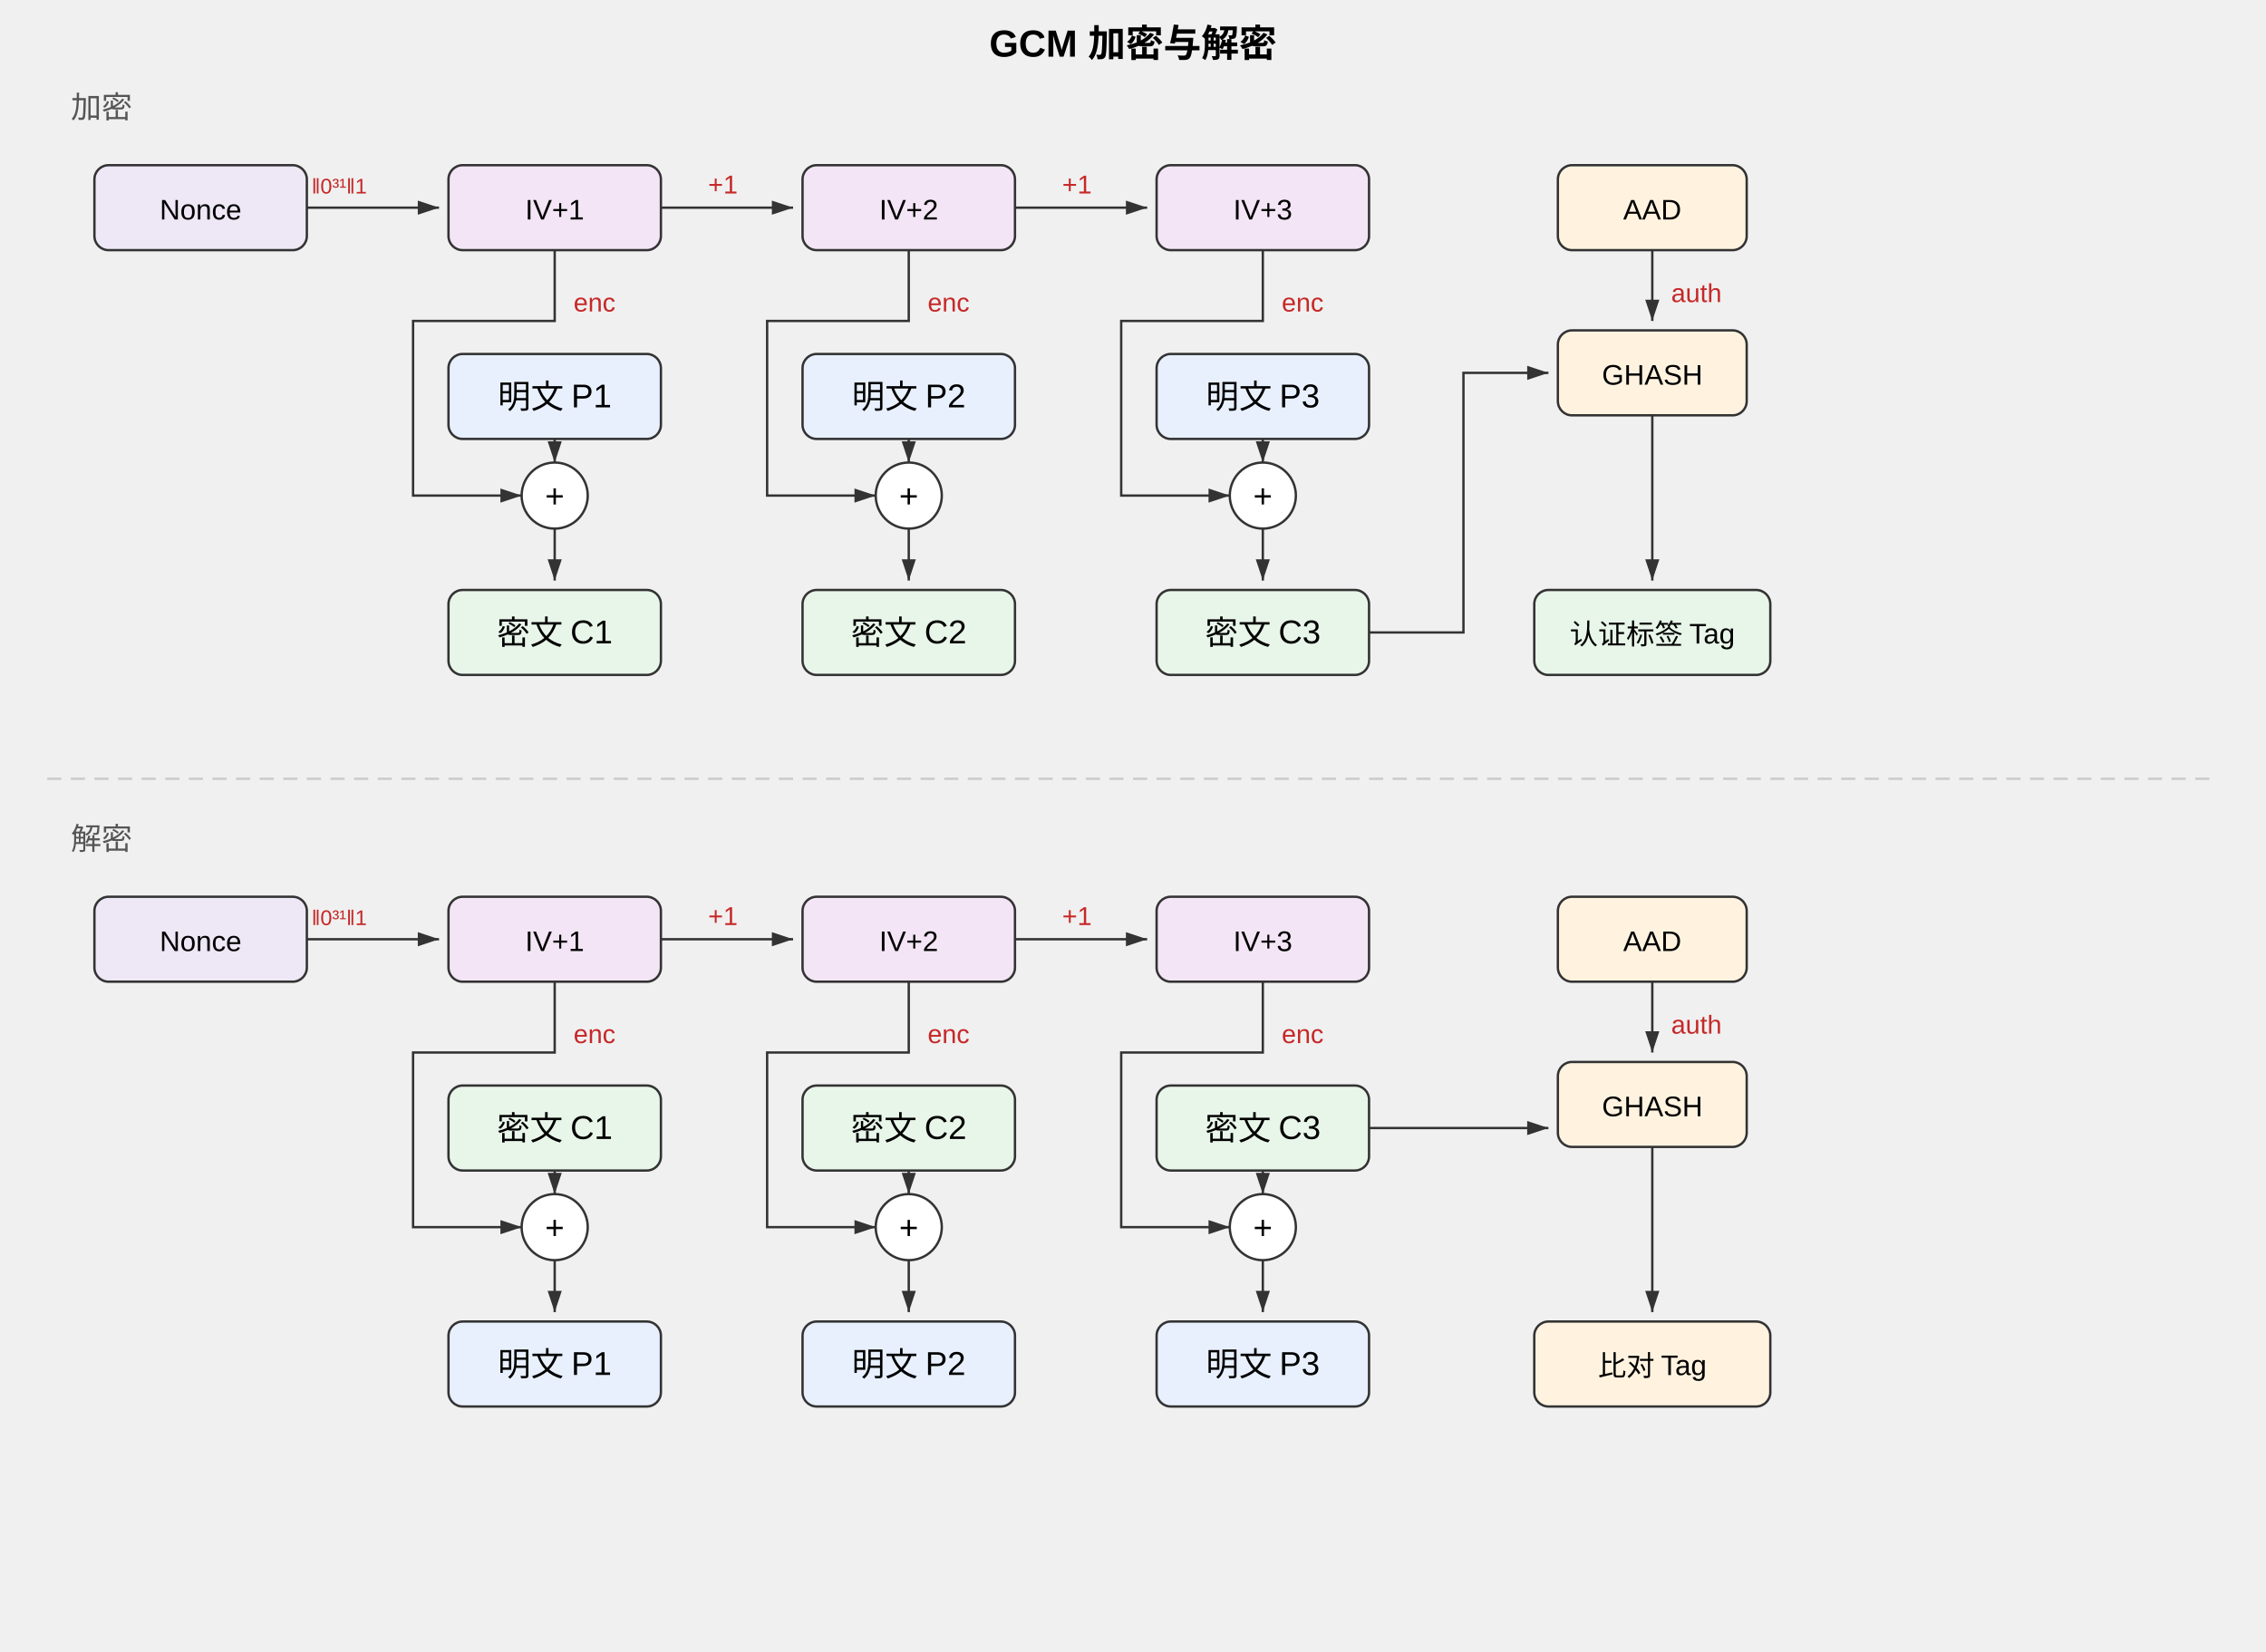
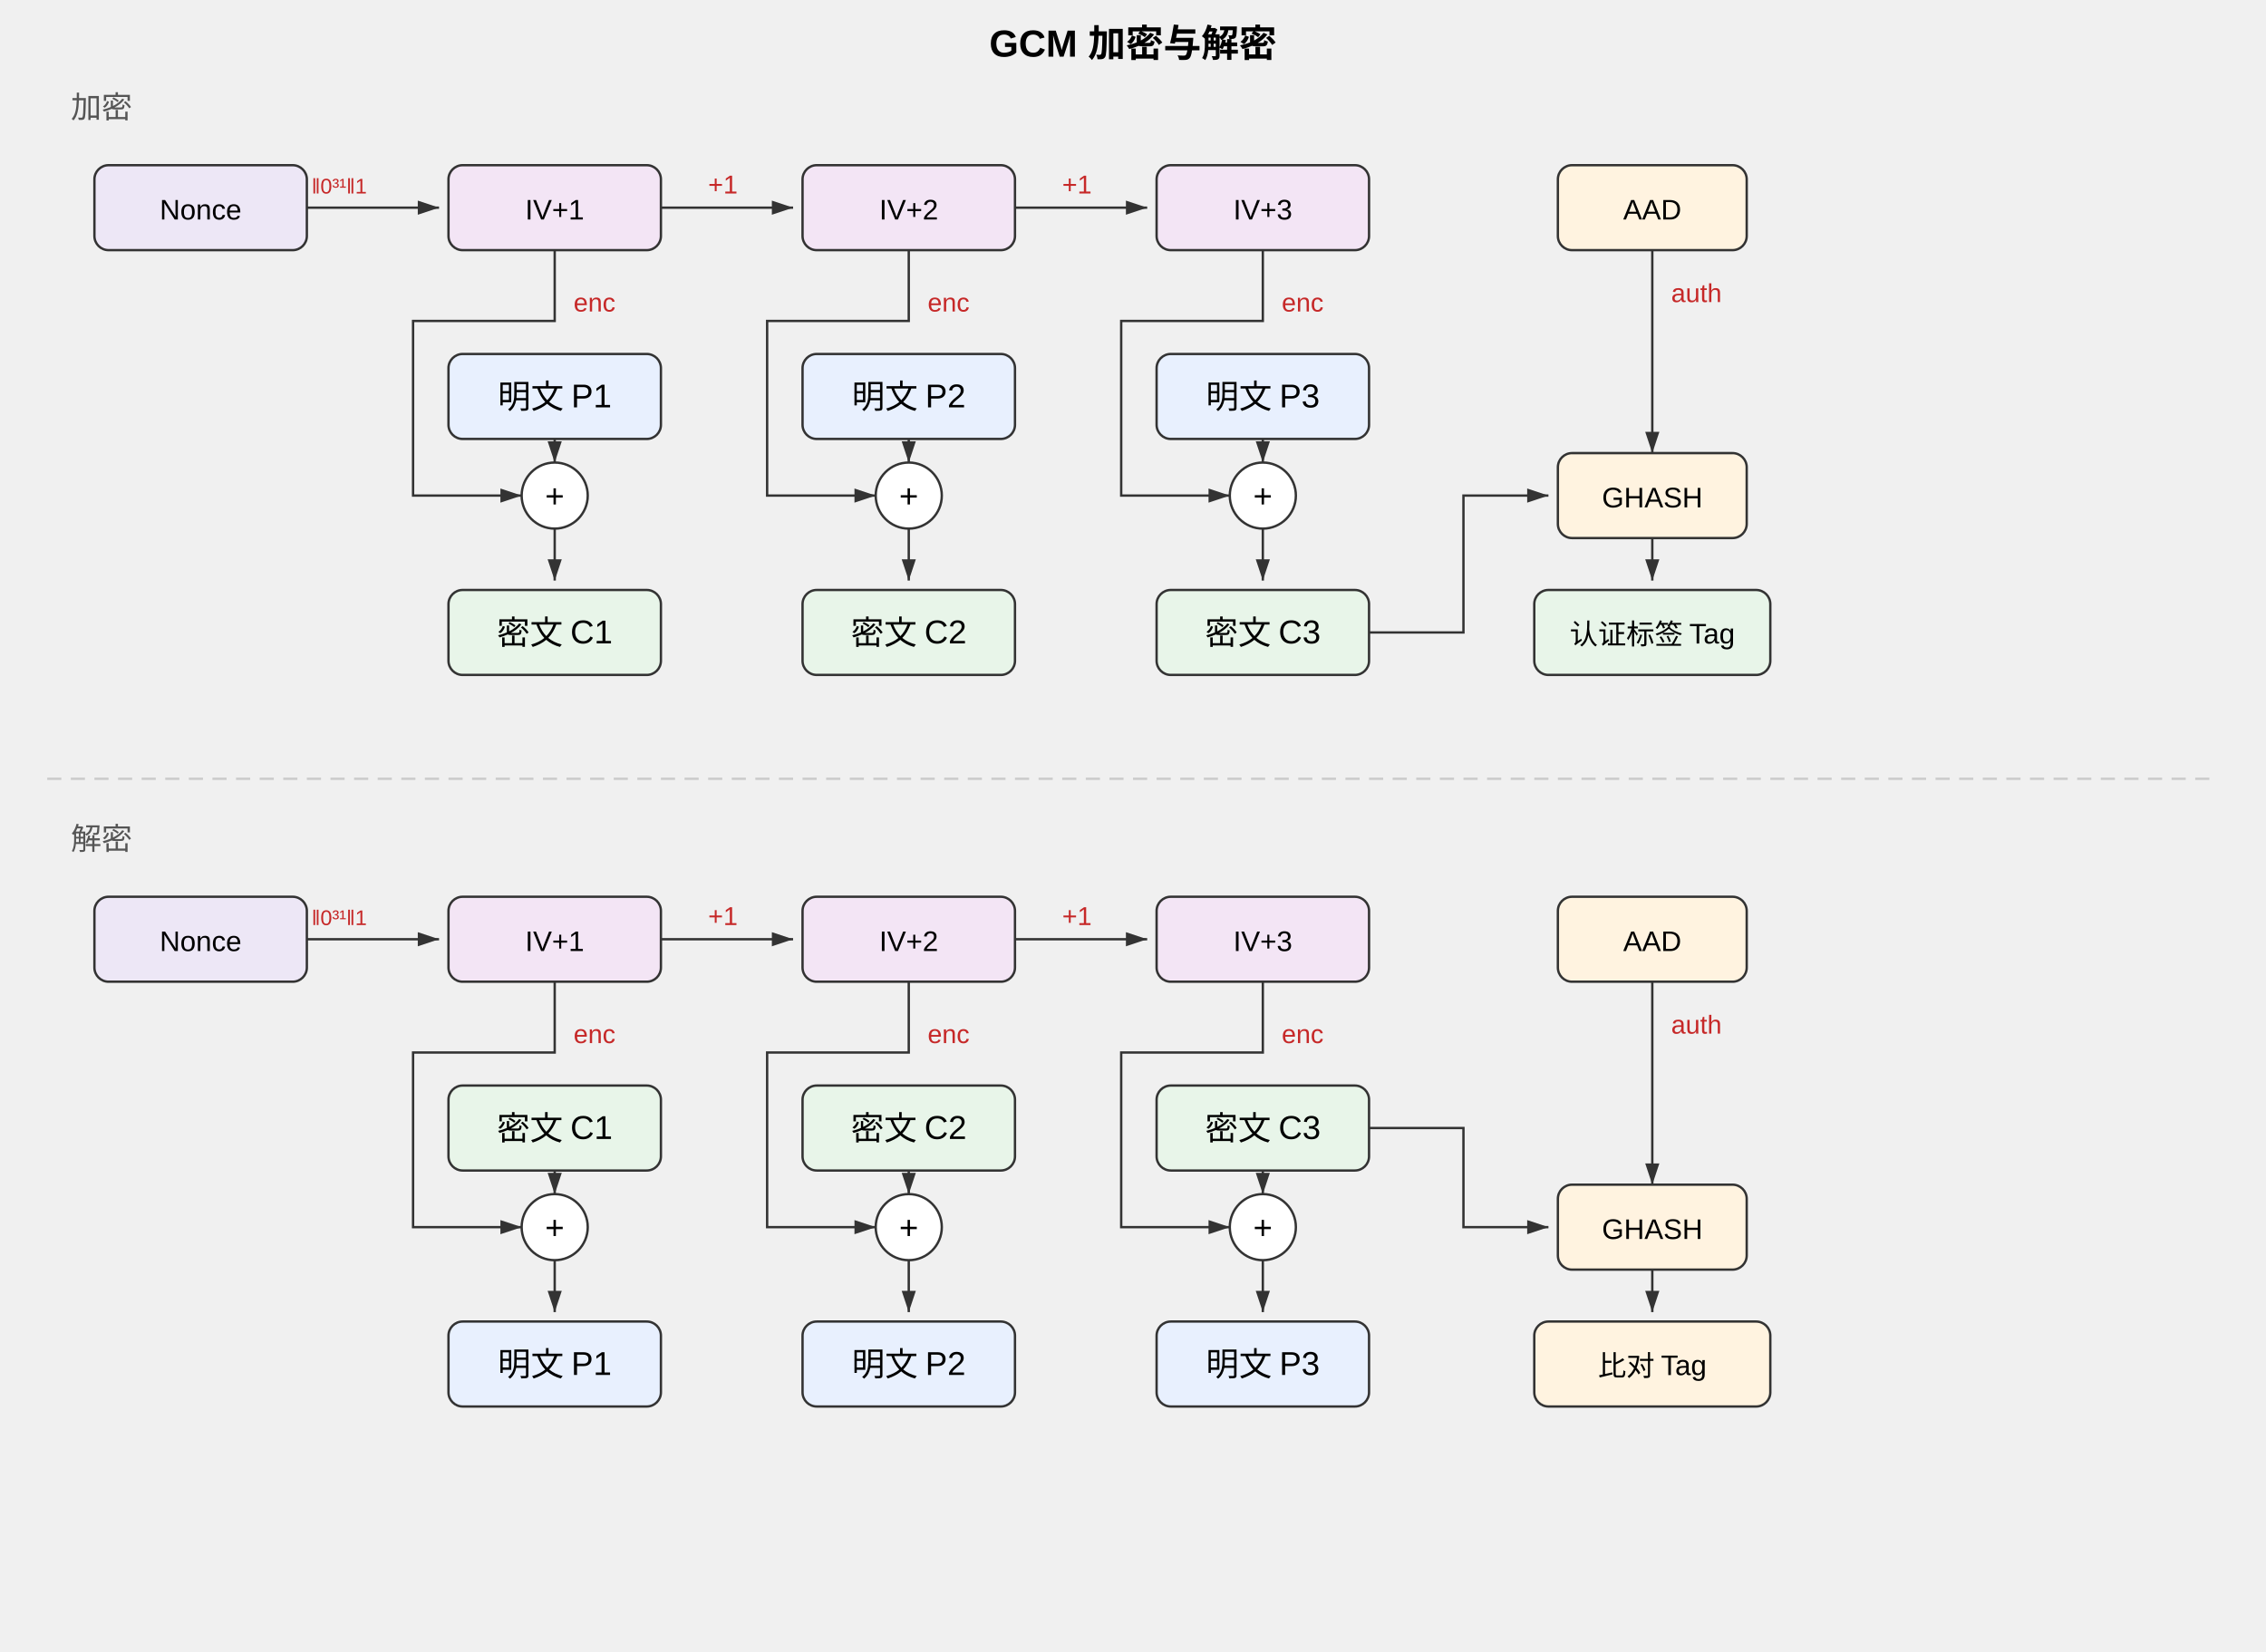
<svg xmlns="http://www.w3.org/2000/svg" width="960" height="700" viewBox="0 0 960 700" font-family="Arial, sans-serif" font-size="14">
  <defs>
    <marker id="arrow" markerWidth="10" markerHeight="10" refX="9" refY="3" orient="auto" markerUnits="strokeWidth">
      <path d="M0,0 L0,6 L9,3 z" fill="#333" />
    </marker>
  </defs>
  <text x="480" y="24" text-anchor="middle" font-size="16" font-weight="bold">GCM 加密与解密</text>
  <text x="30" y="50" font-size="13" fill="#555">加密</text>
  <rect x="40" y="70" width="90" height="36" rx="6" fill="#ede7f6" stroke="#333" />
  <text x="85" y="93" text-anchor="middle" font-size="12">Nonce</text>
  <line x1="130" y1="88" x2="186" y2="88" stroke="#333" marker-end="url(#arrow)" />
  <text x="132" y="82" font-size="9" fill="#c62828">‖0³¹‖1</text>
  <rect x="190" y="70" width="90" height="36" rx="6" fill="#f3e5f5" stroke="#333" />
  <text x="235" y="93" text-anchor="middle" font-size="12">IV+1</text>
  <line x1="280" y1="88" x2="336" y2="88" stroke="#333" marker-end="url(#arrow)" />
  <text x="300" y="82" font-size="11" fill="#c62828">+1</text>
  <rect x="340" y="70" width="90" height="36" rx="6" fill="#f3e5f5" stroke="#333" />
  <text x="385" y="93" text-anchor="middle" font-size="12">IV+2</text>
  <line x1="430" y1="88" x2="486" y2="88" stroke="#333" marker-end="url(#arrow)" />
  <text x="450" y="82" font-size="11" fill="#c62828">+1</text>
  <rect x="490" y="70" width="90" height="36" rx="6" fill="#f3e5f5" stroke="#333" />
  <text x="535" y="93" text-anchor="middle" font-size="12">IV+3</text>
  <polyline points="235,106 235,136 175,136 175,210 221,210" fill="none" stroke="#333" marker-end="url(#arrow)" />
  <text x="243" y="132" font-size="11" fill="#c62828">enc</text>
  <polyline points="385,106 385,136 325,136 325,210 371,210" fill="none" stroke="#333" marker-end="url(#arrow)" />
  <text x="393" y="132" font-size="11" fill="#c62828">enc</text>
  <polyline points="535,106 535,136 475,136 475,210 521,210" fill="none" stroke="#333" marker-end="url(#arrow)" />
  <text x="543" y="132" font-size="11" fill="#c62828">enc</text>
  <rect x="190" y="150" width="90" height="36" rx="6" fill="#e8f0fe" stroke="#333" />
  <text x="235" y="173" text-anchor="middle">明文 P1</text>
  <rect x="340" y="150" width="90" height="36" rx="6" fill="#e8f0fe" stroke="#333" />
  <text x="385" y="173" text-anchor="middle">明文 P2</text>
  <rect x="490" y="150" width="90" height="36" rx="6" fill="#e8f0fe" stroke="#333" />
  <text x="535" y="173" text-anchor="middle">明文 P3</text>
  <line x1="235" y1="186" x2="235" y2="196" stroke="#333" marker-end="url(#arrow)" />
  <line x1="385" y1="186" x2="385" y2="196" stroke="#333" marker-end="url(#arrow)" />
  <line x1="535" y1="186" x2="535" y2="196" stroke="#333" marker-end="url(#arrow)" />
  <circle cx="235" cy="210" r="14" fill="#fff" stroke="#333" />
  <text x="235" y="215" text-anchor="middle" font-size="14">+</text>
  <circle cx="385" cy="210" r="14" fill="#fff" stroke="#333" />
  <text x="385" y="215" text-anchor="middle" font-size="14">+</text>
  <circle cx="535" cy="210" r="14" fill="#fff" stroke="#333" />
  <text x="535" y="215" text-anchor="middle" font-size="14">+</text>
  <line x1="235" y1="224" x2="235" y2="246" stroke="#333" marker-end="url(#arrow)" />
  <line x1="385" y1="224" x2="385" y2="246" stroke="#333" marker-end="url(#arrow)" />
  <line x1="535" y1="224" x2="535" y2="246" stroke="#333" marker-end="url(#arrow)" />
  <rect x="190" y="250" width="90" height="36" rx="6" fill="#e8f5e9" stroke="#333" />
  <text x="235" y="273" text-anchor="middle">密文 C1</text>
  <rect x="340" y="250" width="90" height="36" rx="6" fill="#e8f5e9" stroke="#333" />
  <text x="385" y="273" text-anchor="middle">密文 C2</text>
  <rect x="490" y="250" width="90" height="36" rx="6" fill="#e8f5e9" stroke="#333" />
  <text x="535" y="273" text-anchor="middle">密文 C3</text>
  <rect x="660" y="70" width="80" height="36" rx="6" fill="#fff3e0" stroke="#333" />
  <text x="700" y="93" text-anchor="middle" font-size="12">AAD</text>
-   <line x1="700" y1="106" x2="700" y2="136" stroke="#333" marker-end="url(#arrow)" />
+   <line x1="700" y1="106" x2="700" y2="192" stroke="#333" marker-end="url(#arrow)" />
  <text x="708" y="128" font-size="11" fill="#c62828">auth</text>
-   <rect x="660" y="140" width="80" height="36" rx="6" fill="#fff3e0" stroke="#333" />
-   <text x="700" y="163" text-anchor="middle" font-size="12">GHASH</text>
-   <path d="M580,268 L620,268 L620,158 L656,158" fill="none" stroke="#333" marker-end="url(#arrow)" />
-   <line x1="700" y1="176" x2="700" y2="246" stroke="#333" marker-end="url(#arrow)" />
+   <rect x="660" y="192" width="80" height="36" rx="6" fill="#fff3e0" stroke="#333" />
+   <text x="700" y="215" text-anchor="middle" font-size="12">GHASH</text>
+   <path d="M580,268 L620,268 L620,210 L656,210" fill="none" stroke="#333" marker-end="url(#arrow)" />
+   <line x1="700" y1="228" x2="700" y2="246" stroke="#333" marker-end="url(#arrow)" />
  <rect x="650" y="250" width="100" height="36" rx="6" fill="#e8f5e9" stroke="#333" />
  <text x="700" y="273" text-anchor="middle" font-size="12">认证标签 Tag</text>
  <line x1="20" y1="330" x2="940" y2="330" stroke="#ccc" stroke-dasharray="6,4" />
  <text x="30" y="360" font-size="13" fill="#555">解密</text>
  <rect x="40" y="380" width="90" height="36" rx="6" fill="#ede7f6" stroke="#333" />
  <text x="85" y="403" text-anchor="middle" font-size="12">Nonce</text>
  <line x1="130" y1="398" x2="186" y2="398" stroke="#333" marker-end="url(#arrow)" />
  <text x="132" y="392" font-size="9" fill="#c62828">‖0³¹‖1</text>
  <rect x="190" y="380" width="90" height="36" rx="6" fill="#f3e5f5" stroke="#333" />
  <text x="235" y="403" text-anchor="middle" font-size="12">IV+1</text>
  <line x1="280" y1="398" x2="336" y2="398" stroke="#333" marker-end="url(#arrow)" />
  <text x="300" y="392" font-size="11" fill="#c62828">+1</text>
  <rect x="340" y="380" width="90" height="36" rx="6" fill="#f3e5f5" stroke="#333" />
  <text x="385" y="403" text-anchor="middle" font-size="12">IV+2</text>
  <line x1="430" y1="398" x2="486" y2="398" stroke="#333" marker-end="url(#arrow)" />
  <text x="450" y="392" font-size="11" fill="#c62828">+1</text>
  <rect x="490" y="380" width="90" height="36" rx="6" fill="#f3e5f5" stroke="#333" />
  <text x="535" y="403" text-anchor="middle" font-size="12">IV+3</text>
  <polyline points="235,416 235,446 175,446 175,520 221,520" fill="none" stroke="#333" marker-end="url(#arrow)" />
  <text x="243" y="442" font-size="11" fill="#c62828">enc</text>
  <polyline points="385,416 385,446 325,446 325,520 371,520" fill="none" stroke="#333" marker-end="url(#arrow)" />
  <text x="393" y="442" font-size="11" fill="#c62828">enc</text>
  <polyline points="535,416 535,446 475,446 475,520 521,520" fill="none" stroke="#333" marker-end="url(#arrow)" />
  <text x="543" y="442" font-size="11" fill="#c62828">enc</text>
  <rect x="190" y="460" width="90" height="36" rx="6" fill="#e8f5e9" stroke="#333" />
  <text x="235" y="483" text-anchor="middle">密文 C1</text>
  <rect x="340" y="460" width="90" height="36" rx="6" fill="#e8f5e9" stroke="#333" />
  <text x="385" y="483" text-anchor="middle">密文 C2</text>
  <rect x="490" y="460" width="90" height="36" rx="6" fill="#e8f5e9" stroke="#333" />
  <text x="535" y="483" text-anchor="middle">密文 C3</text>
  <line x1="235" y1="496" x2="235" y2="506" stroke="#333" marker-end="url(#arrow)" />
  <line x1="385" y1="496" x2="385" y2="506" stroke="#333" marker-end="url(#arrow)" />
  <line x1="535" y1="496" x2="535" y2="506" stroke="#333" marker-end="url(#arrow)" />
  <circle cx="235" cy="520" r="14" fill="#fff" stroke="#333" />
  <text x="235" y="525" text-anchor="middle" font-size="14">+</text>
  <circle cx="385" cy="520" r="14" fill="#fff" stroke="#333" />
  <text x="385" y="525" text-anchor="middle" font-size="14">+</text>
  <circle cx="535" cy="520" r="14" fill="#fff" stroke="#333" />
  <text x="535" y="525" text-anchor="middle" font-size="14">+</text>
  <line x1="235" y1="534" x2="235" y2="556" stroke="#333" marker-end="url(#arrow)" />
  <line x1="385" y1="534" x2="385" y2="556" stroke="#333" marker-end="url(#arrow)" />
  <line x1="535" y1="534" x2="535" y2="556" stroke="#333" marker-end="url(#arrow)" />
  <rect x="190" y="560" width="90" height="36" rx="6" fill="#e8f0fe" stroke="#333" />
  <text x="235" y="583" text-anchor="middle">明文 P1</text>
  <rect x="340" y="560" width="90" height="36" rx="6" fill="#e8f0fe" stroke="#333" />
  <text x="385" y="583" text-anchor="middle">明文 P2</text>
  <rect x="490" y="560" width="90" height="36" rx="6" fill="#e8f0fe" stroke="#333" />
  <text x="535" y="583" text-anchor="middle">明文 P3</text>
  <rect x="660" y="380" width="80" height="36" rx="6" fill="#fff3e0" stroke="#333" />
  <text x="700" y="403" text-anchor="middle" font-size="12">AAD</text>
-   <line x1="700" y1="416" x2="700" y2="446" stroke="#333" marker-end="url(#arrow)" />
+   <line x1="700" y1="416" x2="700" y2="502" stroke="#333" marker-end="url(#arrow)" />
  <text x="708" y="438" font-size="11" fill="#c62828">auth</text>
-   <rect x="660" y="450" width="80" height="36" rx="6" fill="#fff3e0" stroke="#333" />
-   <text x="700" y="473" text-anchor="middle" font-size="12">GHASH</text>
-   <path d="M580,478 L620,478 L620,478 L656,478" fill="none" stroke="#333" marker-end="url(#arrow)" />
-   <line x1="700" y1="486" x2="700" y2="556" stroke="#333" marker-end="url(#arrow)" />
+   <rect x="660" y="502" width="80" height="36" rx="6" fill="#fff3e0" stroke="#333" />
+   <text x="700" y="525" text-anchor="middle" font-size="12">GHASH</text>
+   <path d="M580,478 L620,478 L620,520 L656,520" fill="none" stroke="#333" marker-end="url(#arrow)" />
+   <line x1="700" y1="538" x2="700" y2="556" stroke="#333" marker-end="url(#arrow)" />
  <rect x="650" y="560" width="100" height="36" rx="6" fill="#fff3e0" stroke="#333" />
  <text x="700" y="583" text-anchor="middle" font-size="12">比对 Tag</text>
</svg>
